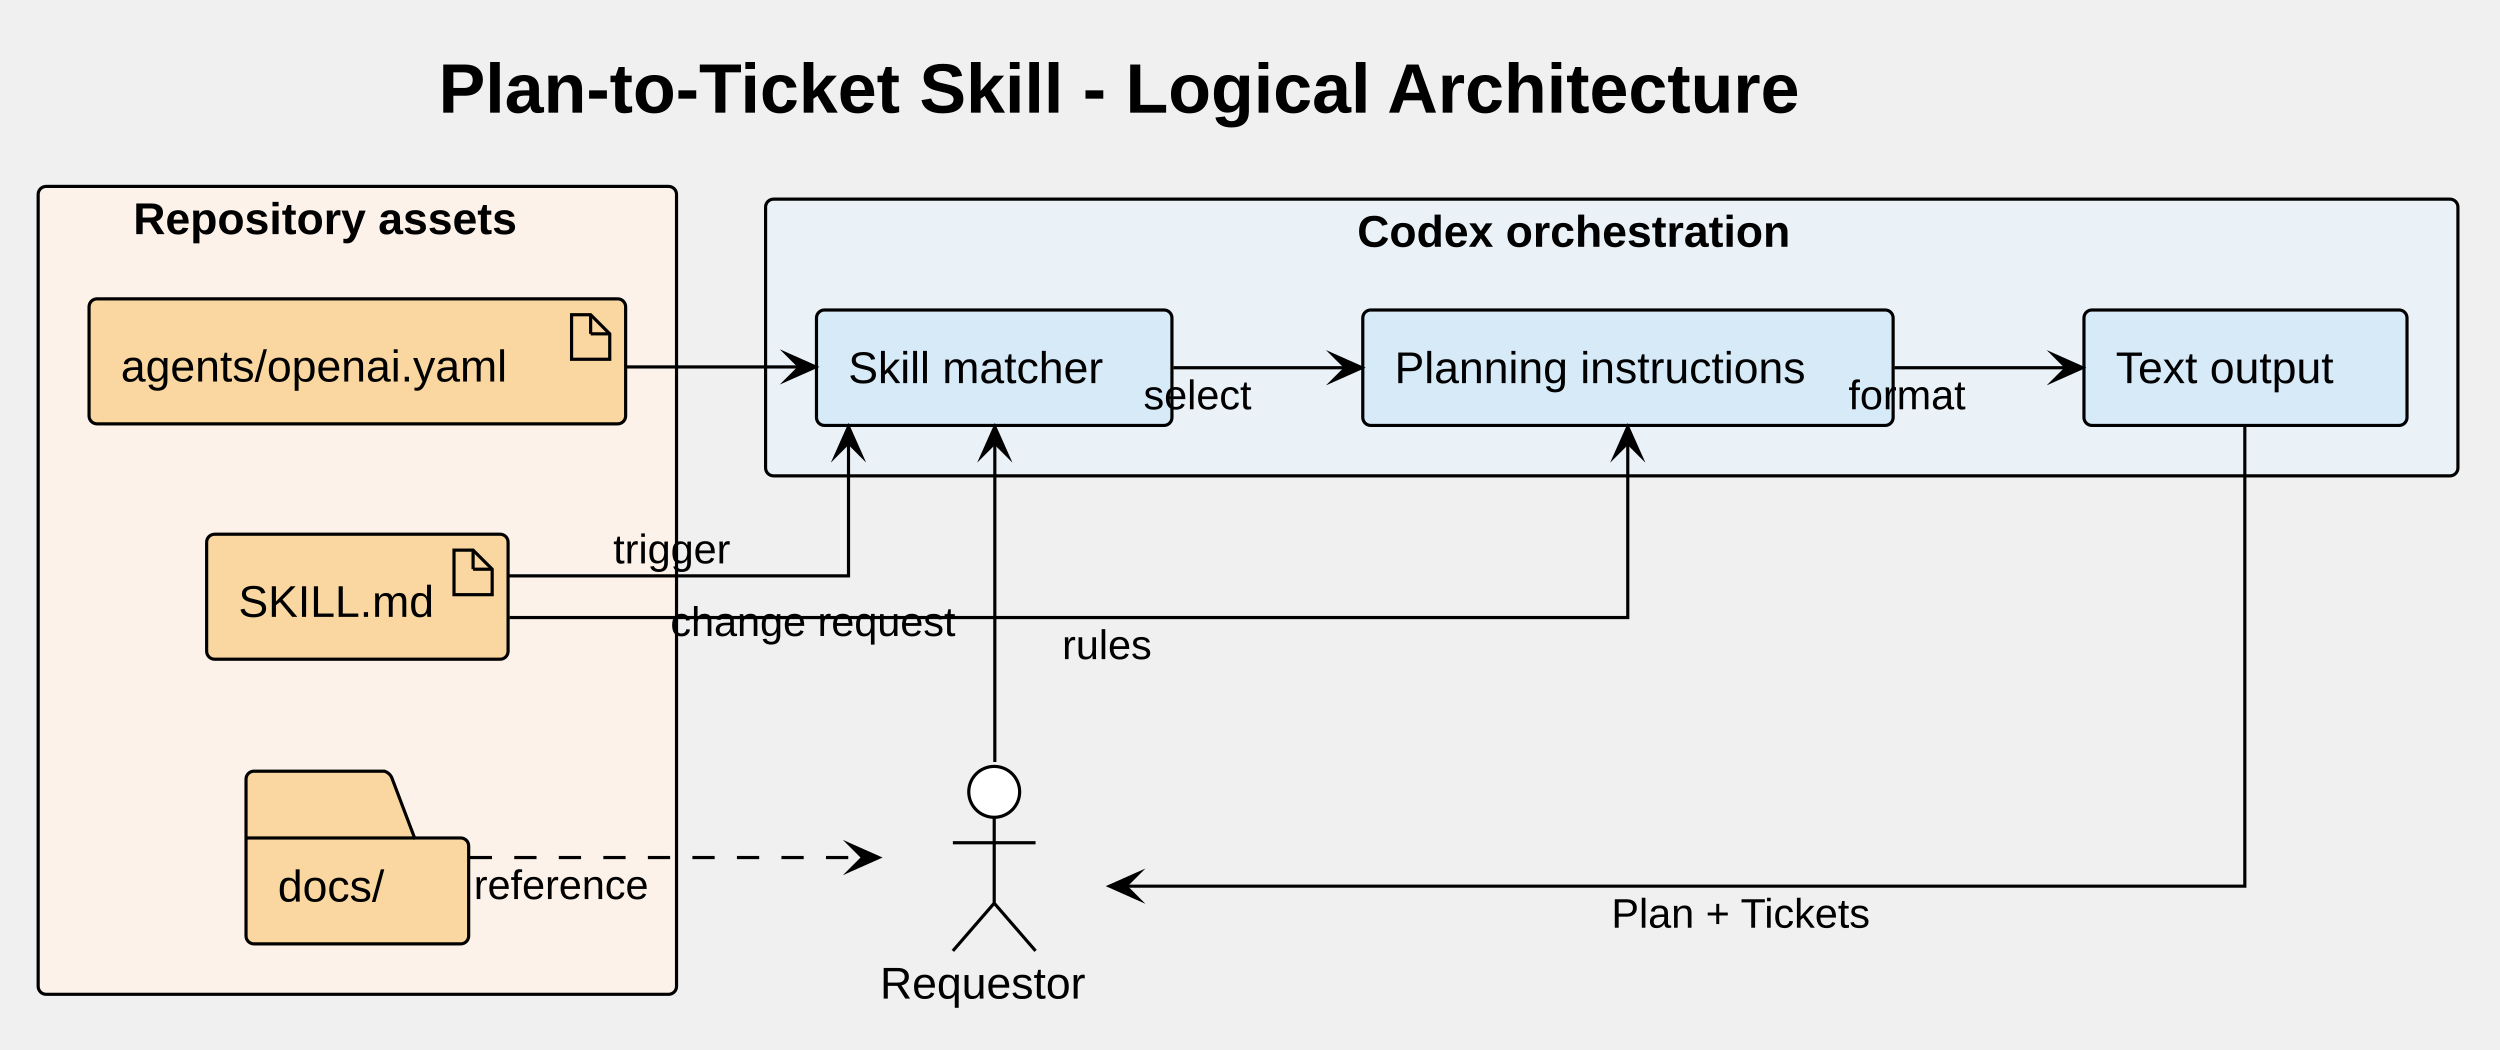
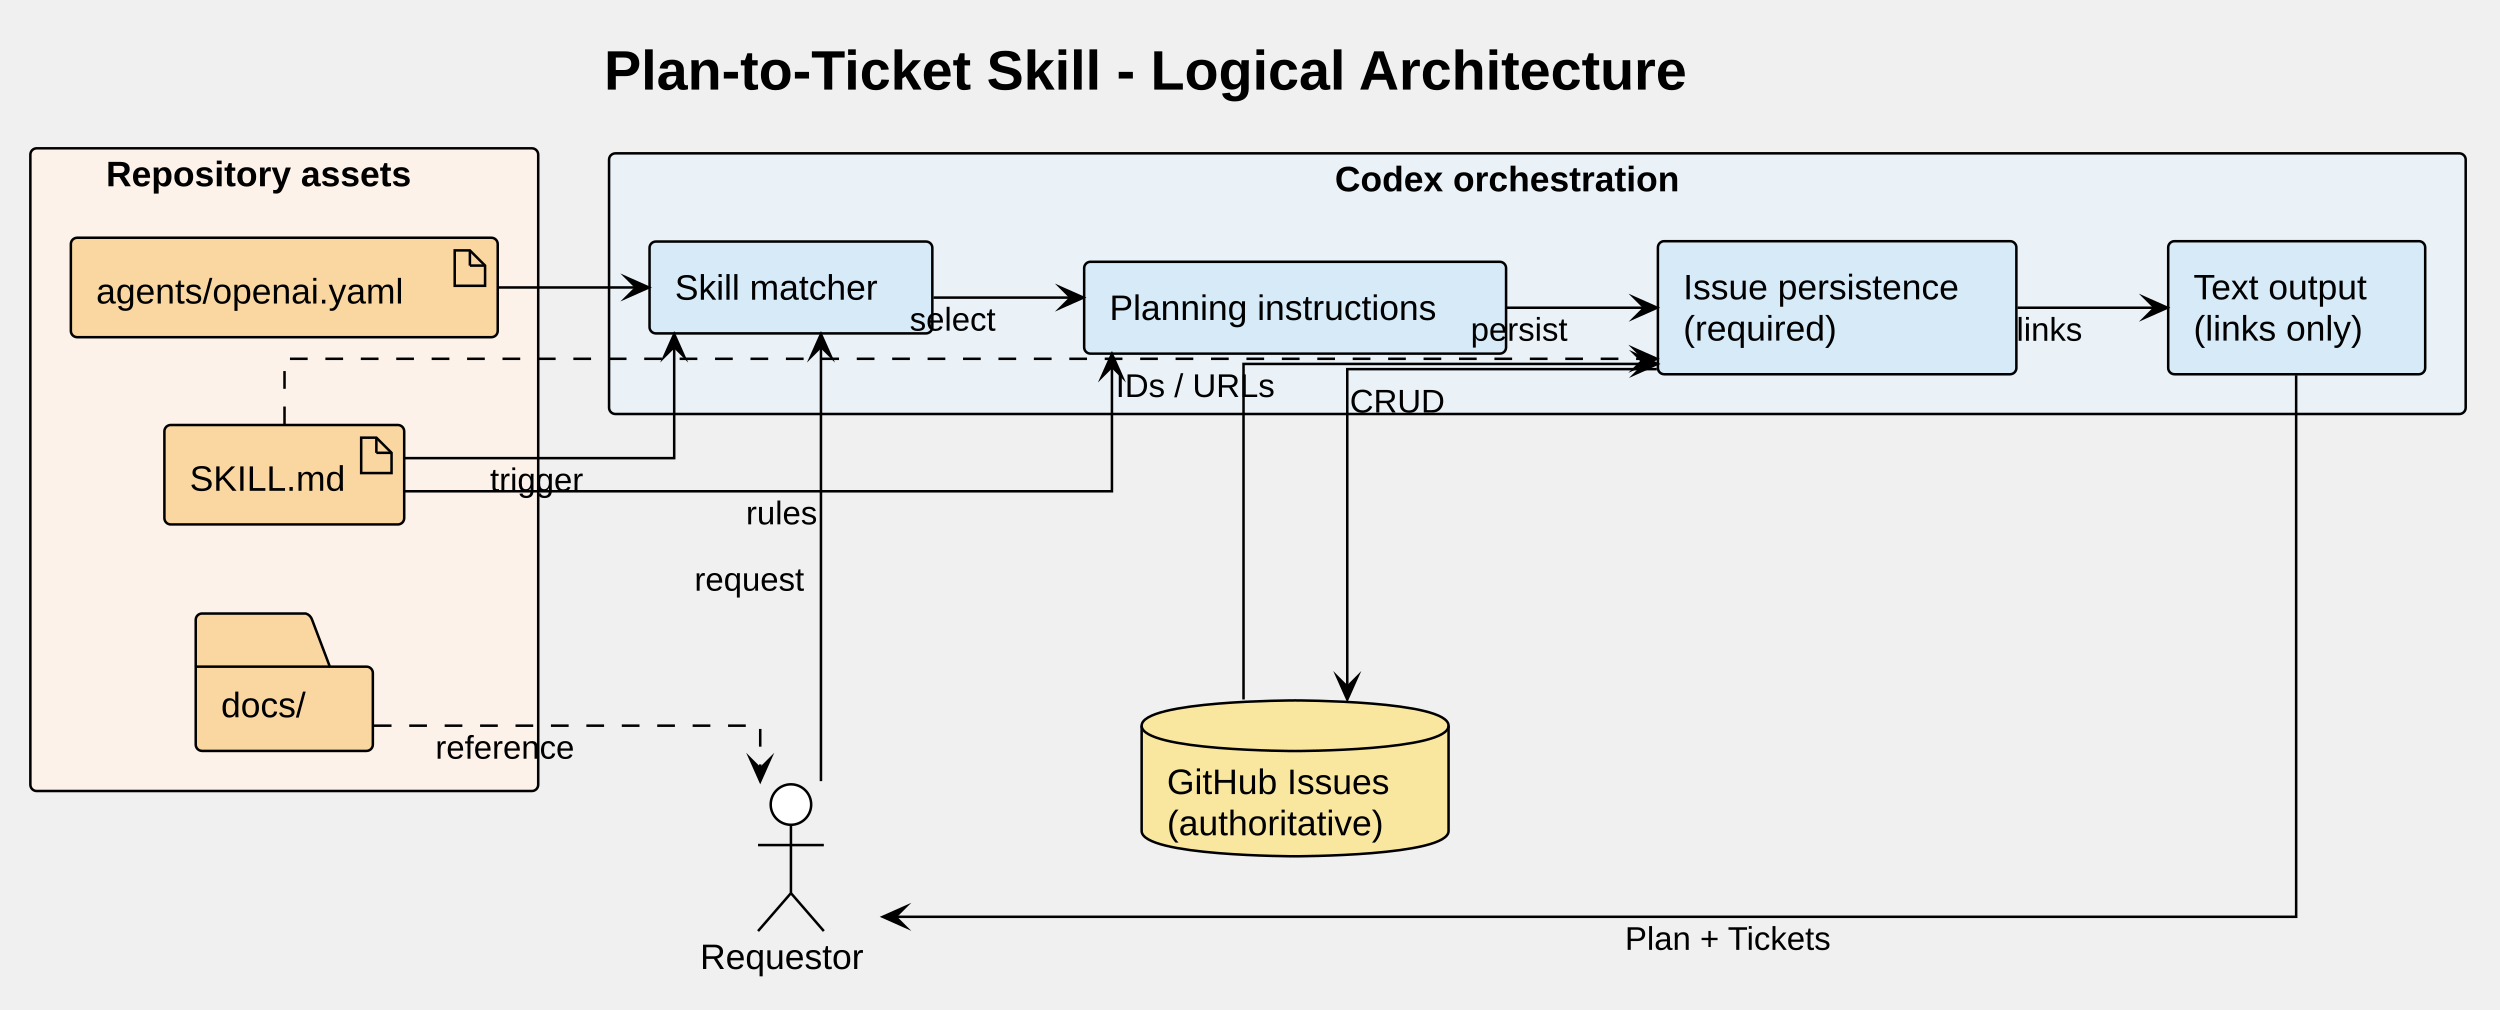
- <svg xmlns="http://www.w3.org/2000/svg" contentStyleType="text/css" data-diagram-type="DESCRIPTION" height="330px" preserveAspectRatio="none" style="width:786px;height:330px;background:#FFFFFF;" version="1.1" viewBox="0 0 786 330" width="786px" zoomAndPan="magnify">
+ <svg xmlns="http://www.w3.org/2000/svg" contentStyleType="text/css" data-diagram-type="DESCRIPTION" height="399px" preserveAspectRatio="none" style="width:988px;height:399px;background:#FFFFFF;" version="1.1" viewBox="0 0 988 399" width="988px" zoomAndPan="magnify">
  <defs />
  <g>
    <g class="title" data-source-line="10">
-       <text fill="#000000" font-family="Arial" font-size="22" font-weight="700" lengthAdjust="spacing" textLength="508.986" x="137.892" y="35.421">Plan-to-Ticket Skill - Logical Architecture</text>
+       <text fill="#000000" font-family="Arial" font-size="22" font-weight="700" lengthAdjust="spacing" textLength="508.986" x="238.727" y="35.421">Plan-to-Ticket Skill - Logical Architecture</text>
    </g>
    <g class="cluster" data-qualified-name="orchestration" data-source-line="14" id="ent0002">
-       <rect fill="#EAF2F8" height="87" rx="2.5" ry="2.5" style="stroke:#000000;stroke-width:1;" width="532.07" x="240.7" y="62.609" />
-       <text fill="#000000" font-family="Arial" font-size="14" font-weight="700" lengthAdjust="spacing" textLength="160.05" x="426.71" y="77.605">Codex orchestration</text>
+       <rect fill="#EAF2F8" height="103" rx="2.5" ry="2.5" style="stroke:#000000;stroke-width:1;" width="733.74" x="240.7" y="60.609" />
+       <text fill="#000000" font-family="Arial" font-size="14" font-weight="700" lengthAdjust="spacing" textLength="160.05" x="527.545" y="75.605">Codex orchestration</text>
    </g>
-     <g class="cluster" data-qualified-name="repository" data-source-line="20" id="ent0006">
+     <g class="cluster" data-qualified-name="repository" data-source-line="23" id="ent0008">
      <rect fill="#FDF2E9" height="254" rx="2.5" ry="2.5" style="stroke:#000000;stroke-width:1;" width="200.7" x="12" y="58.609" />
      <text fill="#000000" font-family="Arial" font-size="14" font-weight="700" lengthAdjust="spacing" textLength="140.895" x="41.902" y="73.605">Repository assets</text>
    </g>
    <g class="entity" data-qualified-name="orchestration.matcher" data-source-line="15" id="ent0003">
-       <rect fill="#D6EAF8" height="36.297" rx="2.5" ry="2.5" style="stroke:#000000;stroke-width:1;" width="111.759" x="256.7" y="97.459" />
-       <text fill="#000000" font-family="Arial" font-size="14" lengthAdjust="spacing" textLength="91.759" x="266.7" y="120.454">Skill matcher</text>
+       <rect fill="#D6EAF8" height="36.297" rx="2.5" ry="2.5" style="stroke:#000000;stroke-width:1;" width="111.759" x="256.7" y="95.459" />
+       <text fill="#000000" font-family="Arial" font-size="14" lengthAdjust="spacing" textLength="91.759" x="266.7" y="118.454">Skill matcher</text>
    </g>
    <g class="entity" data-qualified-name="orchestration.planner" data-source-line="16" id="ent0004">
-       <rect fill="#D6EAF8" height="36.297" rx="2.5" ry="2.5" style="stroke:#000000;stroke-width:1;" width="166.74" x="428.46" y="97.459" />
-       <text fill="#000000" font-family="Arial" font-size="14" lengthAdjust="spacing" textLength="146.74" x="438.46" y="120.454">Planning instructions</text>
+       <rect fill="#D6EAF8" height="36.297" rx="2.5" ry="2.5" style="stroke:#000000;stroke-width:1;" width="166.74" x="428.46" y="103.459" />
+       <text fill="#000000" font-family="Arial" font-size="14" lengthAdjust="spacing" textLength="146.74" x="438.46" y="126.454">Planning instructions</text>
    </g>
-     <g class="entity" data-qualified-name="orchestration.output" data-source-line="17" id="ent0005">
-       <rect fill="#D6EAF8" height="36.297" rx="2.5" ry="2.5" style="stroke:#000000;stroke-width:1;" width="101.566" x="655.2" y="97.459" />
-       <text fill="#000000" font-family="Arial" font-size="14" lengthAdjust="spacing" textLength="81.566" x="665.2" y="120.454">Text output</text>
+     <g class="entity" data-qualified-name="orchestration.persistence" data-source-line="17" id="ent0005">
+       <rect fill="#D6EAF8" height="52.594" rx="2.5" ry="2.5" style="stroke:#000000;stroke-width:1;" width="141.673" x="655.2" y="95.309" />
+       <text fill="#000000" font-family="Arial" font-size="14" lengthAdjust="spacing" textLength="121.673" x="665.2" y="118.305">Issue persistence</text>
+       <text fill="#000000" font-family="Arial" font-size="14" lengthAdjust="spacing" textLength="70.198" x="665.2" y="134.601">(required)</text>
    </g>
-     <g class="entity" data-qualified-name="repository.skill" data-source-line="21" id="ent0007">
+     <g class="entity" data-qualified-name="orchestration.output" data-source-line="18" id="ent0006">
+       <rect fill="#D6EAF8" height="52.594" rx="2.5" ry="2.5" style="stroke:#000000;stroke-width:1;" width="101.566" x="856.87" y="95.309" />
+       <text fill="#000000" font-family="Arial" font-size="14" lengthAdjust="spacing" textLength="81.566" x="866.87" y="118.305">Text output</text>
+       <text fill="#000000" font-family="Arial" font-size="14" lengthAdjust="spacing" textLength="77.041" x="866.87" y="134.601">(links only)</text>
+     </g>
+     <g class="entity" data-qualified-name="repository.skill" data-source-line="24" id="ent0009">
      <rect fill="#FAD7A0" height="39.297" rx="2.5" ry="2.5" style="stroke:#000000;stroke-width:1;" width="94.77" x="64.97" y="167.959" />
      <polygon fill="#FAD7A0" points="142.74,172.959,142.74,186.959,154.74,186.959,154.74,178.959,148.74,172.959,142.74,172.959" style="stroke:#000000;stroke-width:1;stroke-linejoin:miter;stroke-miterlimit:10;" />
      <line style="stroke:#000000;stroke-width:1;" x1="148.74" x2="148.74" y1="172.959" y2="178.959" />
      <line style="stroke:#000000;stroke-width:1;" x1="154.74" x2="148.74" y1="178.959" y2="178.959" />
      <text fill="#000000" font-family="Arial" font-size="14" lengthAdjust="spacing" textLength="64.77" x="74.97" y="193.954">SKILL.md</text>
    </g>
-     <g class="entity" data-qualified-name="repository.metadata" data-source-line="22" id="ent0008">
+     <g class="entity" data-qualified-name="repository.metadata" data-source-line="25" id="ent0010">
      <rect fill="#FAD7A0" height="39.297" rx="2.5" ry="2.5" style="stroke:#000000;stroke-width:1;" width="168.701" x="28" y="93.959" />
      <polygon fill="#FAD7A0" points="179.701,98.959,179.701,112.959,191.701,112.959,191.701,104.959,185.701,98.959,179.701,98.959" style="stroke:#000000;stroke-width:1;stroke-linejoin:miter;stroke-miterlimit:10;" />
      <line style="stroke:#000000;stroke-width:1;" x1="185.701" x2="185.701" y1="98.959" y2="104.959" />
      <line style="stroke:#000000;stroke-width:1;" x1="191.701" x2="185.701" y1="104.959" y2="104.959" />
      <text fill="#000000" font-family="Arial" font-size="14" lengthAdjust="spacing" textLength="138.701" x="38" y="119.954">agents/openai.yaml</text>
    </g>
-     <g class="entity" data-qualified-name="repository.docs" data-source-line="23" id="ent0009">
+     <g class="entity" data-qualified-name="repository.docs" data-source-line="26" id="ent0011">
      <path d="M79.85,242.459 L120.85,242.459 A3.75,3.75 0 0 1 123.35,244.959 L130.35,263.459 L144.85,263.459 A2.5,2.5 0 0 1 147.35,265.959 L147.35,294.256 A2.5,2.5 0 0 1 144.85,296.756 L79.85,296.756 A2.5,2.5 0 0 1 77.35,294.256 L77.35,244.959 A2.5,2.5 0 0 1 79.85,242.459" fill="#FAD7A0" style="stroke:#000000;stroke-width:1;" />
      <line style="stroke:#000000;stroke-width:1;" x1="77.35" x2="130.35" y1="263.459" y2="263.459" />
      <text fill="#000000" font-family="Arial" font-size="14" lengthAdjust="spacing" textLength="37.16" x="87.35" y="283.454">docs/</text>
    </g>
    <g class="entity" data-qualified-name="requestor" data-source-line="12" id="ent0001">
-       <ellipse cx="312.579" cy="248.959" fill="#FFFFFF" rx="8" ry="8" style="stroke:#000000;stroke-width:1;" />
-       <path d="M312.579,256.959 L312.579,283.959 M299.579,264.959 L325.579,264.959 M312.579,283.959 L299.579,298.959 M312.579,283.959 L325.579,298.959" fill="none" style="stroke:#000000;stroke-width:1;" />
-       <text fill="#000000" font-family="Arial" font-size="14" lengthAdjust="spacing" textLength="71.818" x="276.67" y="313.954">Requestor</text>
+       <ellipse cx="312.579" cy="317.959" fill="#FFFFFF" rx="8" ry="8" style="stroke:#000000;stroke-width:1;" />
+       <path d="M312.579,325.959 L312.579,352.959 M299.579,333.959 L325.579,333.959 M312.579,352.959 L299.579,367.959 M312.579,352.959 L325.579,367.959" fill="none" style="stroke:#000000;stroke-width:1;" />
+       <text fill="#000000" font-family="Arial" font-size="14" lengthAdjust="spacing" textLength="71.818" x="276.67" y="382.954">Requestor</text>
    </g>
-     <g class="link" data-entity-1="ent0001" data-entity-2="ent0003" data-link-type="dependency" data-source-line="26" id="lnk10">
-       <path d="M312.77,239.569 C312.77,206.229 312.77,164.729 312.77,139.209" fill="none" id="requestor-to-matcher" style="stroke:#000000;stroke-width:1;" />
-       <polygon fill="#000000" points="312.77,134.209,308.77,143.209,312.77,139.209,316.77,143.209,312.77,134.209" style="stroke:#000000;stroke-width:1;stroke-linejoin:miter;stroke-miterlimit:10;" />
-       <text fill="#000000" font-family="Arial" font-size="13" lengthAdjust="spacing" textLength="101.677" x="210.77" y="199.956">change request</text>
+     <g class="entity" data-qualified-name="issues" data-source-line="21" id="ent0007">
+       <path d="M451.18,286.809 C451.18,276.809 511.827,276.809 511.827,276.809 C511.827,276.809 572.475,276.809 572.475,286.809 L572.475,328.403 C572.475,338.403 511.827,338.403 511.827,338.403 C511.827,338.403 451.18,338.403 451.18,328.403 L451.18,286.809" fill="#F9E79F" style="stroke:#000000;stroke-width:1;" />
+       <path d="M451.18,286.809 C451.18,296.809 511.827,296.809 511.827,296.809 C511.827,296.809 572.475,296.809 572.475,286.809" fill="none" style="stroke:#000000;stroke-width:1;" />
+       <text fill="#000000" font-family="Arial" font-size="14" lengthAdjust="spacing" textLength="96.462" x="461.18" y="313.805">GitHub Issues</text>
+       <text fill="#000000" font-family="Arial" font-size="14" lengthAdjust="spacing" textLength="101.295" x="461.18" y="330.101">(authoritative)</text>
    </g>
-     <g class="link" data-entity-1="ent0003" data-entity-2="ent0004" data-link-type="dependency" data-source-line="27" id="lnk11">
-       <path d="M368.88,115.609 C387.29,115.609 403.16,115.609 423.14,115.609" fill="none" id="matcher-to-planner" style="stroke:#000000;stroke-width:1;" />
-       <polygon fill="#000000" points="428.14,115.609,419.14,111.609,423.14,115.609,419.14,119.609,428.14,115.609" style="stroke:#000000;stroke-width:1;stroke-linejoin:miter;stroke-miterlimit:10;" />
-       <text fill="#000000" font-family="Arial" font-size="13" lengthAdjust="spacing" textLength="38.626" x="359.51" y="128.676">select</text>
+     <g class="link" data-entity-1="ent0001" data-entity-2="ent0003" data-link-type="dependency" data-source-line="29" id="lnk12">
+       <path d="M324.44,308.709 C324.44,257.629 324.44,175.019 324.44,137.049" fill="none" id="requestor-to-matcher" style="stroke:#000000;stroke-width:1;" />
+       <polygon fill="#000000" points="324.44,132.049,320.44,141.049,324.44,137.049,328.44,141.049,324.44,132.049" style="stroke:#000000;stroke-width:1;stroke-linejoin:miter;stroke-miterlimit:10;" />
+       <text fill="#000000" font-family="Arial" font-size="13" lengthAdjust="spacing" textLength="49.702" x="274.44" y="233.446">request</text>
    </g>
-     <g class="link" data-entity-1="ent0004" data-entity-2="ent0005" data-link-type="dependency" data-source-line="28" id="lnk12">
-       <path d="M595.58,115.609 C615.69,115.609 631.59,115.609 649.72,115.609" fill="none" id="planner-to-output" style="stroke:#000000;stroke-width:1;" />
-       <polygon fill="#000000" points="654.72,115.609,645.72,111.609,649.72,115.609,645.72,119.609,654.72,115.609" style="stroke:#000000;stroke-width:1;stroke-linejoin:miter;stroke-miterlimit:10;" />
-       <text fill="#000000" font-family="Arial" font-size="13" lengthAdjust="spacing" textLength="43.602" x="581.15" y="128.676">format</text>
+     <g class="link" data-entity-1="ent0003" data-entity-2="ent0004" data-link-type="dependency" data-source-line="30" id="lnk13">
+       <path d="M368.88,117.609 C387.29,117.609 403.16,117.609 423.14,117.609" fill="none" id="matcher-to-planner" style="stroke:#000000;stroke-width:1;" />
+       <polygon fill="#000000" points="428.14,117.609,419.14,113.609,423.14,117.609,419.14,121.609,428.14,117.609" style="stroke:#000000;stroke-width:1;stroke-linejoin:miter;stroke-miterlimit:10;" />
+       <text fill="#000000" font-family="Arial" font-size="13" lengthAdjust="spacing" textLength="38.626" x="359.51" y="130.676">select</text>
    </g>
-     <g class="link" data-entity-1="ent0005" data-entity-2="ent0001" data-link-type="dependency" data-source-line="29" id="lnk13">
-       <path d="M705.77,133.989 C705.77,176.619 705.77,278.609 705.77,278.609 C705.77,278.609 451.2,278.609 353.87,278.609" fill="none" id="output-to-requestor" style="stroke:#000000;stroke-width:1;" />
-       <polygon fill="#000000" points="348.87,278.609,357.87,282.609,353.87,278.609,357.87,274.609,348.87,278.609" style="stroke:#000000;stroke-width:1;stroke-linejoin:miter;stroke-miterlimit:10;" />
-       <text fill="#000000" font-family="Arial" font-size="13" lengthAdjust="spacing" textLength="92.911" x="506.63" y="291.676">Plan + Tickets</text>
+     <g class="link" data-entity-1="ent0004" data-entity-2="ent0005" data-link-type="dependency" data-source-line="31" id="lnk14">
+       <path d="M595.57,121.609 C615.16,121.609 630.86,121.609 649.85,121.609" fill="none" id="planner-to-persistence" style="stroke:#000000;stroke-width:1;" />
+       <polygon fill="#000000" points="654.85,121.609,645.85,117.609,649.85,121.609,645.85,125.609,654.85,121.609" style="stroke:#000000;stroke-width:1;stroke-linejoin:miter;stroke-miterlimit:10;" />
+       <text fill="#000000" font-family="Arial" font-size="13" lengthAdjust="spacing" textLength="43.85" x="581.21" y="134.676">persist</text>
    </g>
-     <g class="link" data-entity-1="ent0007" data-entity-2="ent0003" data-link-type="dependency" data-source-line="31" id="lnk14">
-       <path d="M159.94,181.059 C205.31,181.059 266.77,181.059 266.77,181.059 C266.77,181.059 266.77,158.539 266.77,139.189" fill="none" id="skill-to-matcher" style="stroke:#000000;stroke-width:1;" />
-       <polygon fill="#000000" points="266.77,134.189,262.77,143.189,266.77,139.189,270.77,143.189,266.77,134.189" style="stroke:#000000;stroke-width:1;stroke-linejoin:miter;stroke-miterlimit:10;" />
-       <text fill="#000000" font-family="Arial" font-size="13" lengthAdjust="spacing" textLength="43.9" x="192.79" y="177.126">trigger</text>
+     <g class="link" data-entity-1="ent0005" data-entity-2="ent0007" data-link-type="dependency" data-source-line="32" id="lnk15">
+       <path d="M654.77,145.869 C599.57,145.869 532.44,145.869 532.44,145.869 C532.44,145.869 532.44,224.429 532.44,271.429" fill="none" id="persistence-to-issues" style="stroke:#000000;stroke-width:1;" />
+       <polygon fill="#000000" points="532.44,276.429,536.44,267.429,532.44,271.429,528.44,267.429,532.44,276.429" style="stroke:#000000;stroke-width:1;stroke-linejoin:miter;stroke-miterlimit:10;" />
+       <text fill="#000000" font-family="Arial" font-size="13" lengthAdjust="spacing" textLength="37.635" x="533.44" y="163.046">CRUD</text>
    </g>
-     <g class="link" data-entity-1="ent0007" data-entity-2="ent0004" data-link-type="dependency" data-source-line="32" id="lnk15">
-       <path d="M160.13,194.159 C266.15,194.159 511.77,194.159 511.77,194.159 C511.77,194.159 511.77,162.449 511.77,139.229" fill="none" id="skill-to-planner" style="stroke:#000000;stroke-width:1;" />
-       <polygon fill="#000000" points="511.77,134.229,507.77,143.229,511.77,139.229,515.77,143.229,511.77,134.229" style="stroke:#000000;stroke-width:1;stroke-linejoin:miter;stroke-miterlimit:10;" />
-       <text fill="#000000" font-family="Arial" font-size="13" lengthAdjust="spacing" textLength="31.967" x="333.92" y="207.226">rules</text>
+     <g class="link" data-entity-1="ent0007" data-entity-2="ent0005" data-link-type="dependency" data-source-line="33" id="lnk16">
+       <path d="M491.44,276.419 C491.44,228.899 491.44,143.829 491.44,143.829 C491.44,143.829 580.97,143.829 650.01,143.829" fill="none" id="issues-to-persistence" style="stroke:#000000;stroke-width:1;" />
+       <polygon fill="#000000" points="655.01,143.829,646.01,139.829,650.01,143.829,646.01,147.829,655.01,143.829" style="stroke:#000000;stroke-width:1;stroke-linejoin:miter;stroke-miterlimit:10;" />
+       <text fill="#000000" font-family="Arial" font-size="13" lengthAdjust="spacing" textLength="65.825" x="440.93" y="156.896">IDs / URLs</text>
    </g>
-     <g class="link" data-entity-1="ent0008" data-entity-2="ent0003" data-link-type="dependency" data-source-line="33" id="lnk16">
-       <path d="M196.98,115.359 C217.04,115.359 232.96,115.359 251.4,115.359" fill="none" id="metadata-to-matcher" style="stroke:#000000;stroke-width:1;" />
-       <polygon fill="#000000" points="256.4,115.359,247.4,111.359,251.4,115.359,247.4,119.359,256.4,115.359" style="stroke:#000000;stroke-width:1;stroke-linejoin:miter;stroke-miterlimit:10;" />
+     <g class="link" data-entity-1="ent0005" data-entity-2="ent0006" data-link-type="dependency" data-source-line="34" id="lnk17">
+       <path d="M797.3,121.609 C817.07,121.609 833.15,121.609 851.52,121.609" fill="none" id="persistence-to-output" style="stroke:#000000;stroke-width:1;" />
+       <polygon fill="#000000" points="856.52,121.609,847.52,117.609,851.52,121.609,847.52,125.609,856.52,121.609" style="stroke:#000000;stroke-width:1;stroke-linejoin:miter;stroke-miterlimit:10;" />
+       <text fill="#000000" font-family="Arial" font-size="13" lengthAdjust="spacing" textLength="29.764" x="796.91" y="134.676">links</text>
    </g>
-     <g class="link" data-entity-1="ent0009" data-entity-2="ent0001" data-link-type="dependency" data-source-line="34" id="lnk17">
-       <path d="M147.69,269.609 C183.84,269.609 234.74,269.609 271.25,269.609" fill="none" id="docs-to-requestor" style="stroke:#000000;stroke-width:1;stroke-dasharray:7,7;" />
-       <polygon fill="#000000" points="276.25,269.609,267.25,265.609,271.25,269.609,267.25,273.609,276.25,269.609" style="stroke:#000000;stroke-width:1;stroke-linejoin:miter;stroke-miterlimit:10;" />
-       <text fill="#000000" font-family="Arial" font-size="13" lengthAdjust="spacing" textLength="62.645" x="148.97" y="282.676">reference</text>
+     <g class="link" data-entity-1="ent0006" data-entity-2="ent0001" data-link-type="dependency" data-source-line="35" id="lnk18">
+       <path d="M907.44,148.289 C907.44,210.969 907.44,362.329 907.44,362.329 C907.44,362.329 483.05,362.329 353.9,362.329" fill="none" id="output-to-requestor" style="stroke:#000000;stroke-width:1;" />
+       <polygon fill="#000000" points="348.9,362.329,357.9,366.329,353.9,362.329,357.9,358.329,348.9,362.329" style="stroke:#000000;stroke-width:1;stroke-linejoin:miter;stroke-miterlimit:10;" />
+       <text fill="#000000" font-family="Arial" font-size="13" lengthAdjust="spacing" textLength="92.911" x="642.19" y="375.396">Plan + Tickets</text>
+     </g>
+     <g class="link" data-entity-1="ent0009" data-entity-2="ent0003" data-link-type="dependency" data-source-line="37" id="lnk19">
+       <path d="M159.84,181.059 C205.11,181.059 266.44,181.059 266.44,181.059 C266.44,181.059 266.44,157.009 266.44,137.039" fill="none" id="skill-to-matcher" style="stroke:#000000;stroke-width:1;" />
+       <polygon fill="#000000" points="266.44,132.039,262.44,141.039,266.44,137.039,270.44,141.039,266.44,132.039" style="stroke:#000000;stroke-width:1;stroke-linejoin:miter;stroke-miterlimit:10;" />
+       <text fill="#000000" font-family="Arial" font-size="13" lengthAdjust="spacing" textLength="43.9" x="193.65" y="194.126">trigger</text>
+     </g>
+     <g class="link" data-entity-1="ent0009" data-entity-2="ent0004" data-link-type="dependency" data-source-line="38" id="lnk20">
+       <path d="M159.91,194.159 C250.63,194.159 439.44,194.159 439.44,194.159 C439.44,194.159 439.44,166.409 439.44,144.919" fill="none" id="skill-to-planner" style="stroke:#000000;stroke-width:1;" />
+       <polygon fill="#000000" points="439.44,139.919,435.44,148.919,439.44,144.919,443.44,148.919,439.44,139.919" style="stroke:#000000;stroke-width:1;stroke-linejoin:miter;stroke-miterlimit:10;" />
+       <text fill="#000000" font-family="Arial" font-size="13" lengthAdjust="spacing" textLength="31.967" x="294.8" y="207.226">rules</text>
+     </g>
+     <g class="link" data-entity-1="ent0009" data-entity-2="ent0005" data-link-type="dependency" data-source-line="39" id="lnk21">
+       <path d="M112.44,167.649 C112.44,155.299 112.44,141.799 112.44,141.799 C112.44,141.799 488.06,141.799 649.75,141.799" fill="none" id="skill-to-persistence" style="stroke:#000000;stroke-width:1;stroke-dasharray:7,7;" />
+       <polygon fill="#000000" points="654.75,141.799,645.75,137.799,649.75,141.799,645.75,145.799,654.75,141.799" style="stroke:#000000;stroke-width:1;stroke-linejoin:miter;stroke-miterlimit:10;" />
+     </g>
+     <g class="link" data-entity-1="ent0010" data-entity-2="ent0003" data-link-type="dependency" data-source-line="40" id="lnk22">
+       <path d="M196.98,113.609 C217.04,113.609 232.96,113.609 251.4,113.609" fill="none" id="metadata-to-matcher" style="stroke:#000000;stroke-width:1;" />
+       <polygon fill="#000000" points="256.4,113.609,247.4,109.609,251.4,113.609,247.4,117.609,256.4,113.609" style="stroke:#000000;stroke-width:1;stroke-linejoin:miter;stroke-miterlimit:10;" />
+     </g>
+     <g class="link" data-entity-1="ent0011" data-entity-2="ent0001" data-link-type="dependency" data-source-line="41" id="lnk23">
+       <path d="M147.73,286.789 C202.21,286.789 300.44,286.789 300.44,286.789 C300.44,286.789 300.44,291.829 300.44,303.749" fill="none" id="docs-to-requestor" style="stroke:#000000;stroke-width:1;stroke-dasharray:7,7;" />
+       <polygon fill="#000000" points="300.44,308.749,304.44,299.749,300.44,303.749,296.44,299.749,300.44,308.749" style="stroke:#000000;stroke-width:1;stroke-linejoin:miter;stroke-miterlimit:10;" />
+       <text fill="#000000" font-family="Arial" font-size="13" lengthAdjust="spacing" textLength="62.645" x="172.06" y="299.856">reference</text>
    </g>
  </g>
</svg>
